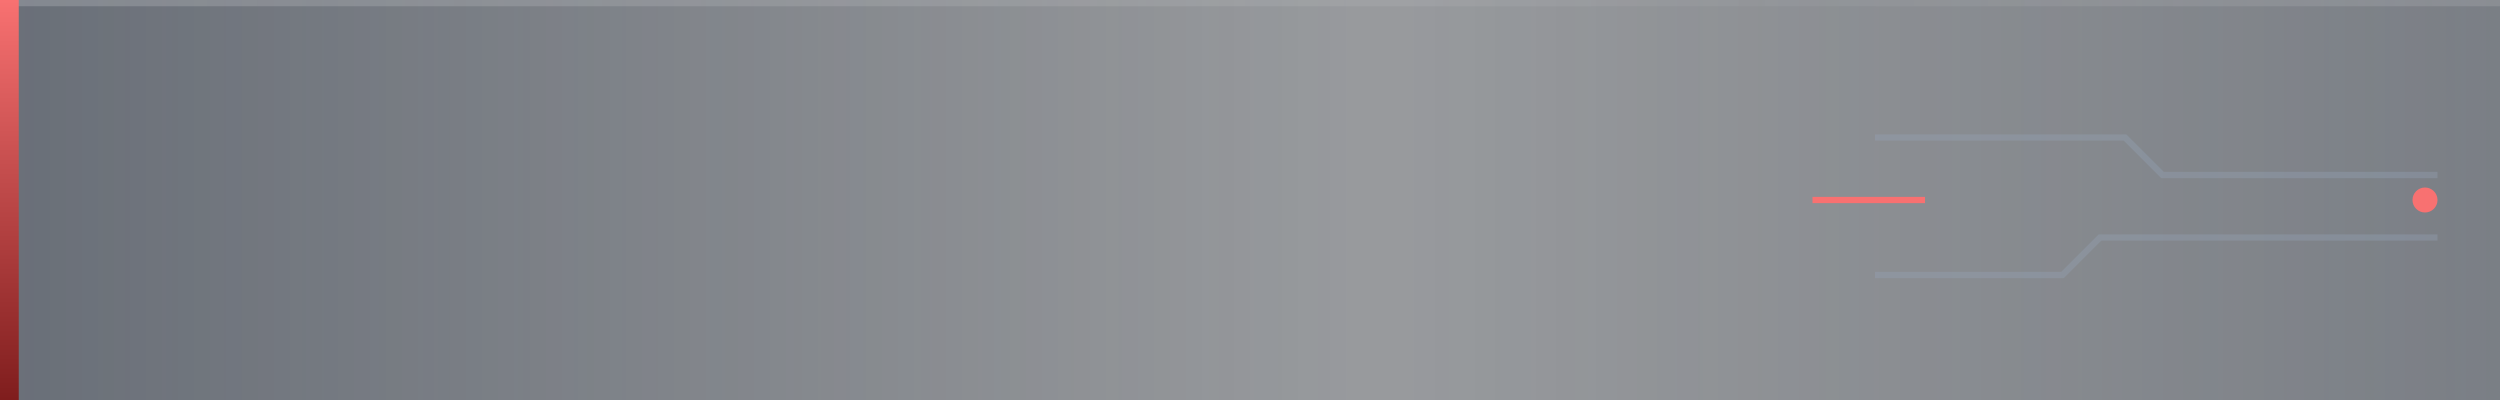
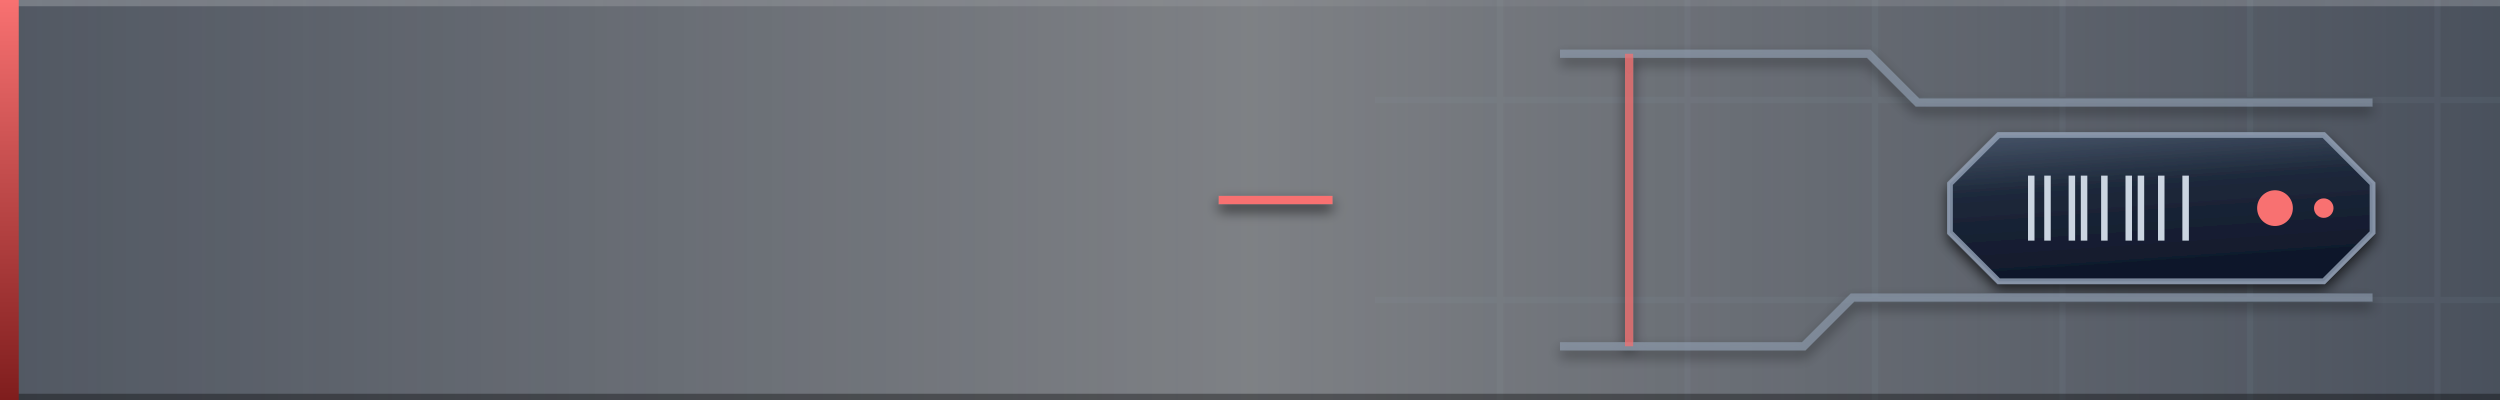
<svg xmlns="http://www.w3.org/2000/svg" viewBox="0 0 400 64" preserveAspectRatio="xMinYMid slice">
-   <style>.band{animation:drift 7s cubic-bezier(.45,.05,.35,.95) infinite}@keyframes drift{to{transform:translateX(520px)}}.led{animation:led 2.4s steps(1,end) infinite}@keyframes led{50%{fill:#7F1D1D}}.scan{animation:scan 2.4s ease-in-out infinite}@keyframes scan{0%{transform:translateX(0);opacity:0}20%,80%{opacity:1}100%{transform:translateX(90px);opacity:0}}</style>
+   <style>.band{animation:drift 7s cubic-bezier(.45,.05,.35,.95) infinite}@keyframes drift{to{transform:translateX(520px)}}.led{animation:led 1.6s steps(1,end) infinite}.l2{animation-delay:-.8s}@keyframes led{50%{fill:#450A0A}}.scan{animation:scan 2.4s ease-in-out infinite alternate}@keyframes scan{to{transform:translateX(92px)}}.trace{animation:trace 1.8s linear infinite}@keyframes trace{from{stroke-dashoffset:100}to{stroke-dashoffset:0}}</style>
  <defs>
    <linearGradient id="b" x1="0" x2="1">
-       <stop offset="0" stop-color="#1E293B" stop-opacity=".46" />
-       <stop offset=".55" stop-color="#1E293B" stop-opacity=".12" />
-       <stop offset="1" stop-color="#1E293B" stop-opacity=".34" />
+       <stop offset="0" stop-color="#1E293B" stop-opacity=".55" />
+       <stop offset=".5" stop-color="#1E293B" stop-opacity=".16" />
+       <stop offset="1" stop-color="#1E293B" stop-opacity=".62" />
    </linearGradient>
-     <linearGradient id="e" x1="0" x2="0" y1="0" y2="1">
+     <linearGradient id="e" x1="0" y1="0" x2="0" y2="1">
      <stop offset="0" stop-color="#F87171" />
      <stop offset="1" stop-color="#7F1D1D" />
    </linearGradient>
    <linearGradient id="band" x1="0" x2="1">
      <stop offset="0" stop-color="#FFFFFF" stop-opacity="0" />
-       <stop offset=".5" stop-color="#FFFFFF" stop-opacity=".09" />
+       <stop offset=".5" stop-color="#FFFFFF" stop-opacity=".1" />
      <stop offset="1" stop-color="#FFFFFF" stop-opacity="0" />
    </linearGradient>
    <linearGradient id="top" x1="0" x2="1">
-       <stop offset="0" stop-color="#FFFFFF" stop-opacity=".18" />
-       <stop offset=".7" stop-color="#FFFFFF" stop-opacity=".04" />
-       <stop offset="1" stop-color="#FFFFFF" stop-opacity=".12" />
+       <stop offset="0" stop-color="#FFFFFF" stop-opacity=".22" />
+       <stop offset=".6" stop-color="#FFFFFF" stop-opacity=".04" />
+       <stop offset="1" stop-color="#FFFFFF" stop-opacity=".2" />
+     </linearGradient>
+     <filter id="shade" x="-20%" y="-20%" width="140%" height="140%">
+       <feDropShadow dx="0" dy=".8" stdDeviation=".8" flood-color="#000" flood-opacity=".7" />
+     </filter>
+     <filter id="soft" x="-30%" y="-30%" width="160%" height="160%">
+       <feGaussianBlur stdDeviation="3" />
+     </filter>
+     <linearGradient id="plate" x1="0" y1="0" x2="0.2" y2="1">
+       <stop offset="0" stop-color="#475569" />
+       <stop offset="0.4" stop-color="#1E293B" />
+       <stop offset="1" stop-color="#0F172A" />
    </linearGradient>
  </defs>
-   <rect width="400" height="64" fill="#0B0C10" fill-opacity=".35" />
+   <rect width="400" height="64" fill="#0B0C10" fill-opacity=".45" />
  <rect width="400" height="64" fill="url(#b)" />
+   <path d="M240 0V64M270 0V64M300 0V64M330 0V64M360 0V64M390 0V64M220 16H400M220 48H400" stroke="#94A3B8" stroke-opacity=".08" stroke-width="1" />
  <g class="band">
    <rect x="-120" width="120" height="64" fill="url(#band)" />
  </g>
-   <path d="M300 22h40l6 6h44M300 44h30l6-6h54" fill="none" stroke="#94A3B8" stroke-opacity=".35" stroke-width="1" />
-   <circle class="led" cx="388" cy="32" r="2" fill="#F87171" />
-   <rect class="scan" x="290" y="31.5" width="18" height="1" fill="#F87171" />
+   <g filter="url(#shade)" transform="translate(338 32) scale(1.3) translate(-360 -32)">
+     <path d="M292 14H330L336 20H392M292 50H322L328 44H392" fill="none" stroke="#94A3B8" stroke-opacity=".55" stroke-width="1" />
+     <path class="trace" pathLength="100" d="M250 32H300L306 26H340" fill="none" stroke="#F87171" stroke-width="1" stroke-dasharray="14 86" />
+     <path d="M346 24H386L392 30V36L386 42H346L340 36V30Z" fill="url(#plate)" stroke="#94A3B8" stroke-opacity=".8" stroke-width=".7" />
+     <path d="M350 29v8M352 29v8M355 29v8M356.5 29v8M359 29v8M362 29v8M363.5 29v8M366 29v8M369 29v8" stroke="#CBD5E1" stroke-width=".8" />
+     <circle class="led" cx="380" cy="33" r="2.2" fill="#F87171" />
+     <circle class="led l2" cx="386" cy="33" r="1.2" fill="#F87171" />
+     <rect class="scan" x="300" y="14" width="1" height="36" fill="#F87171" opacity=".7" />
+   </g>
  <rect width="400" height="1" fill="url(#top)" />
+   <rect y="63" width="400" height="1" fill="#000" fill-opacity=".35" />
  <rect width="3" height="64" fill="url(#e)" />
</svg>
